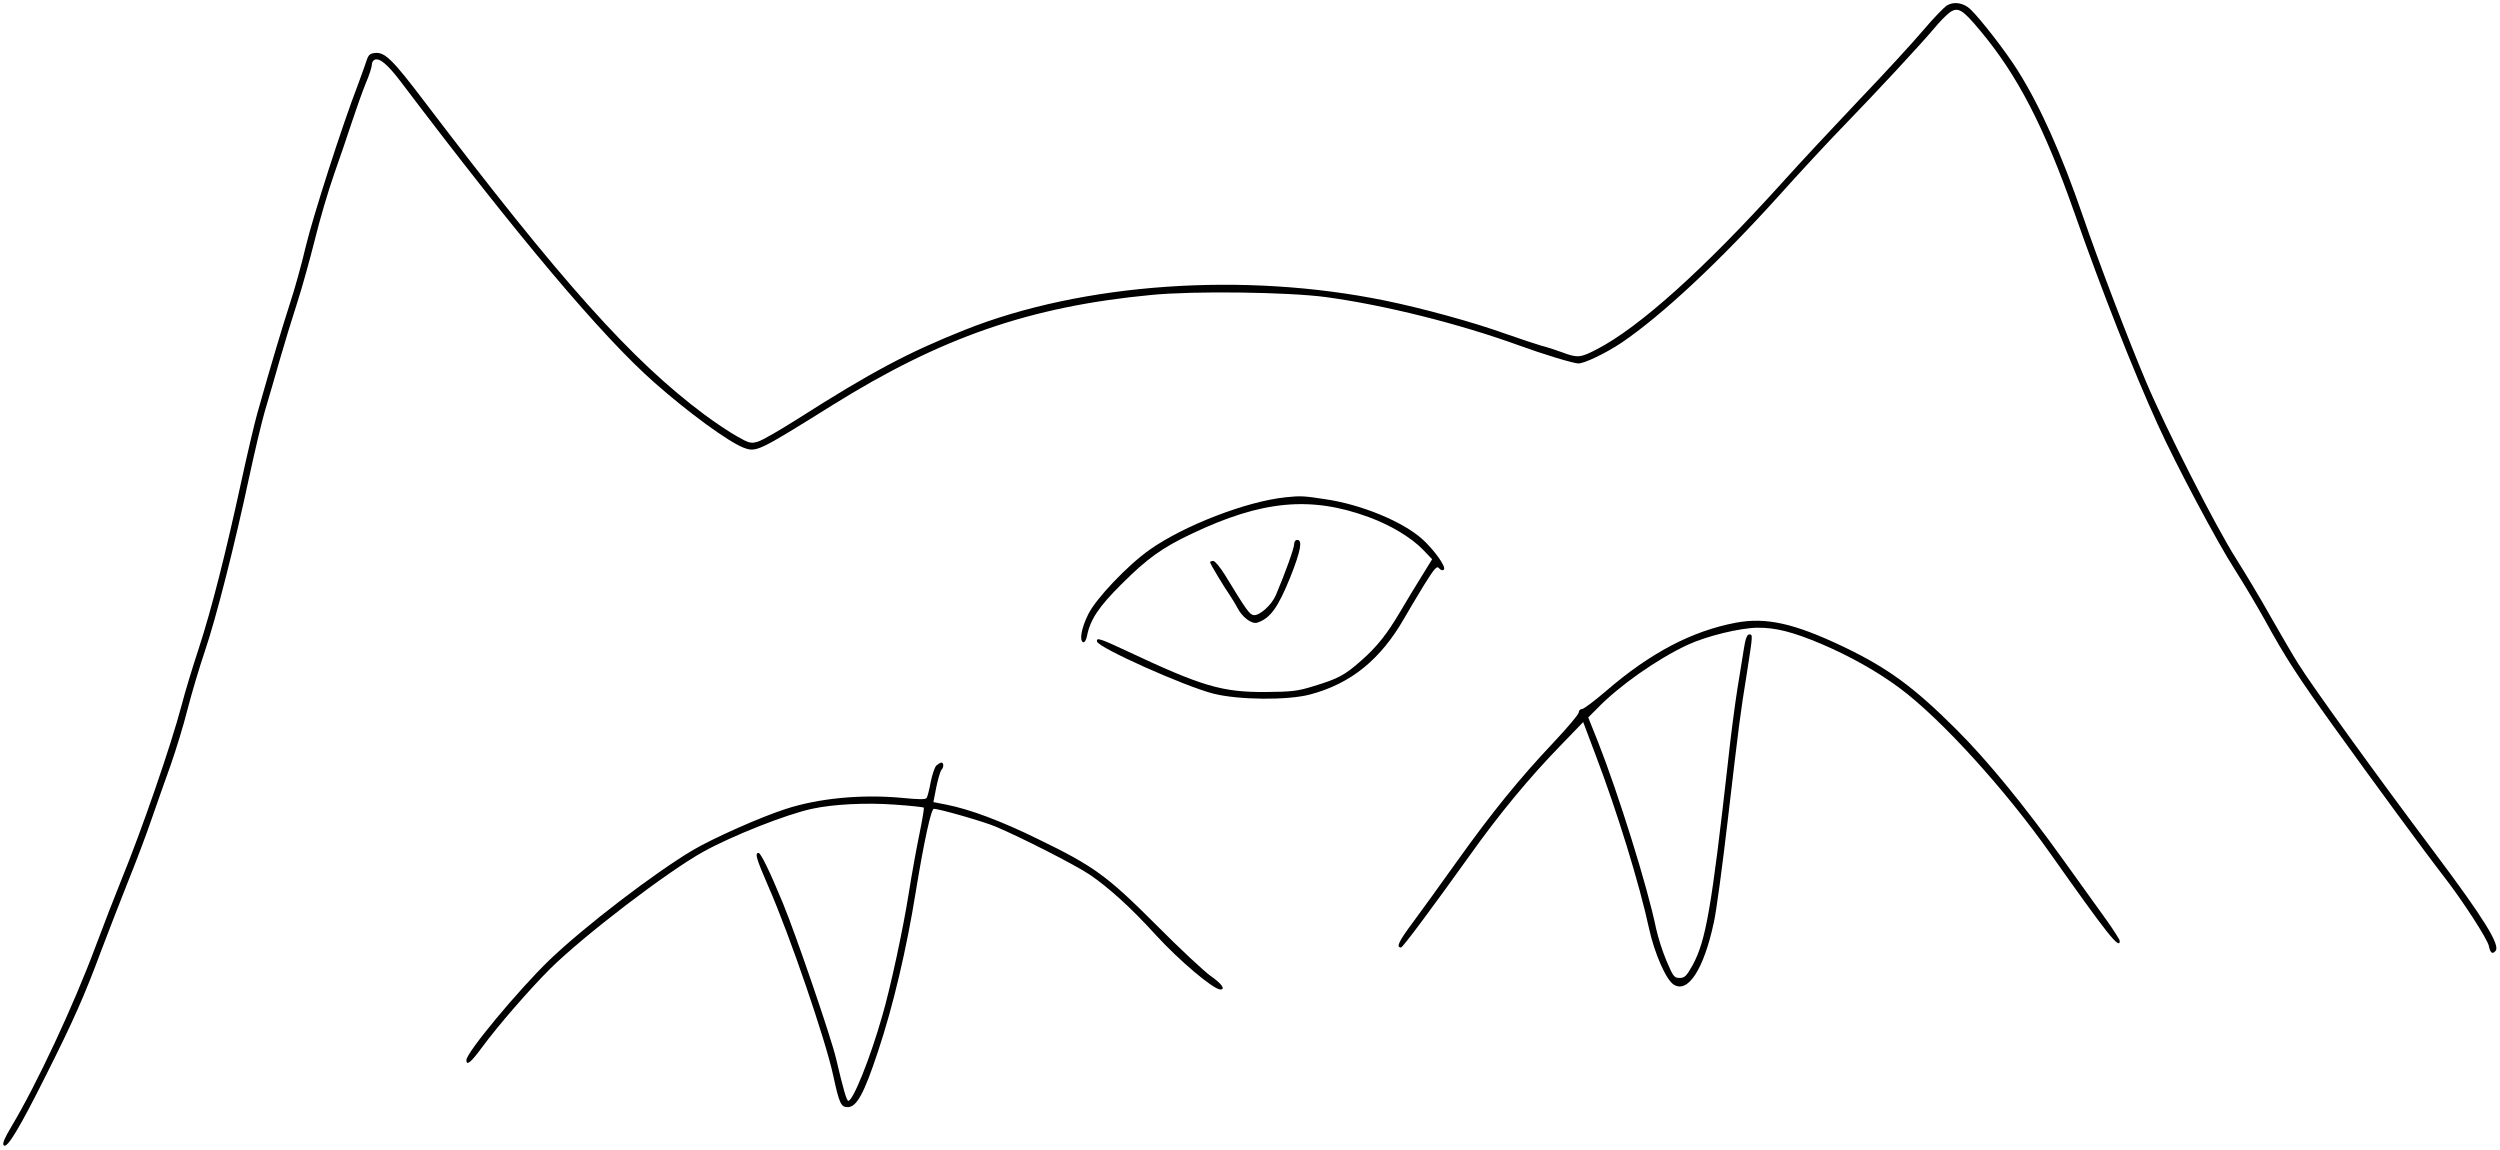
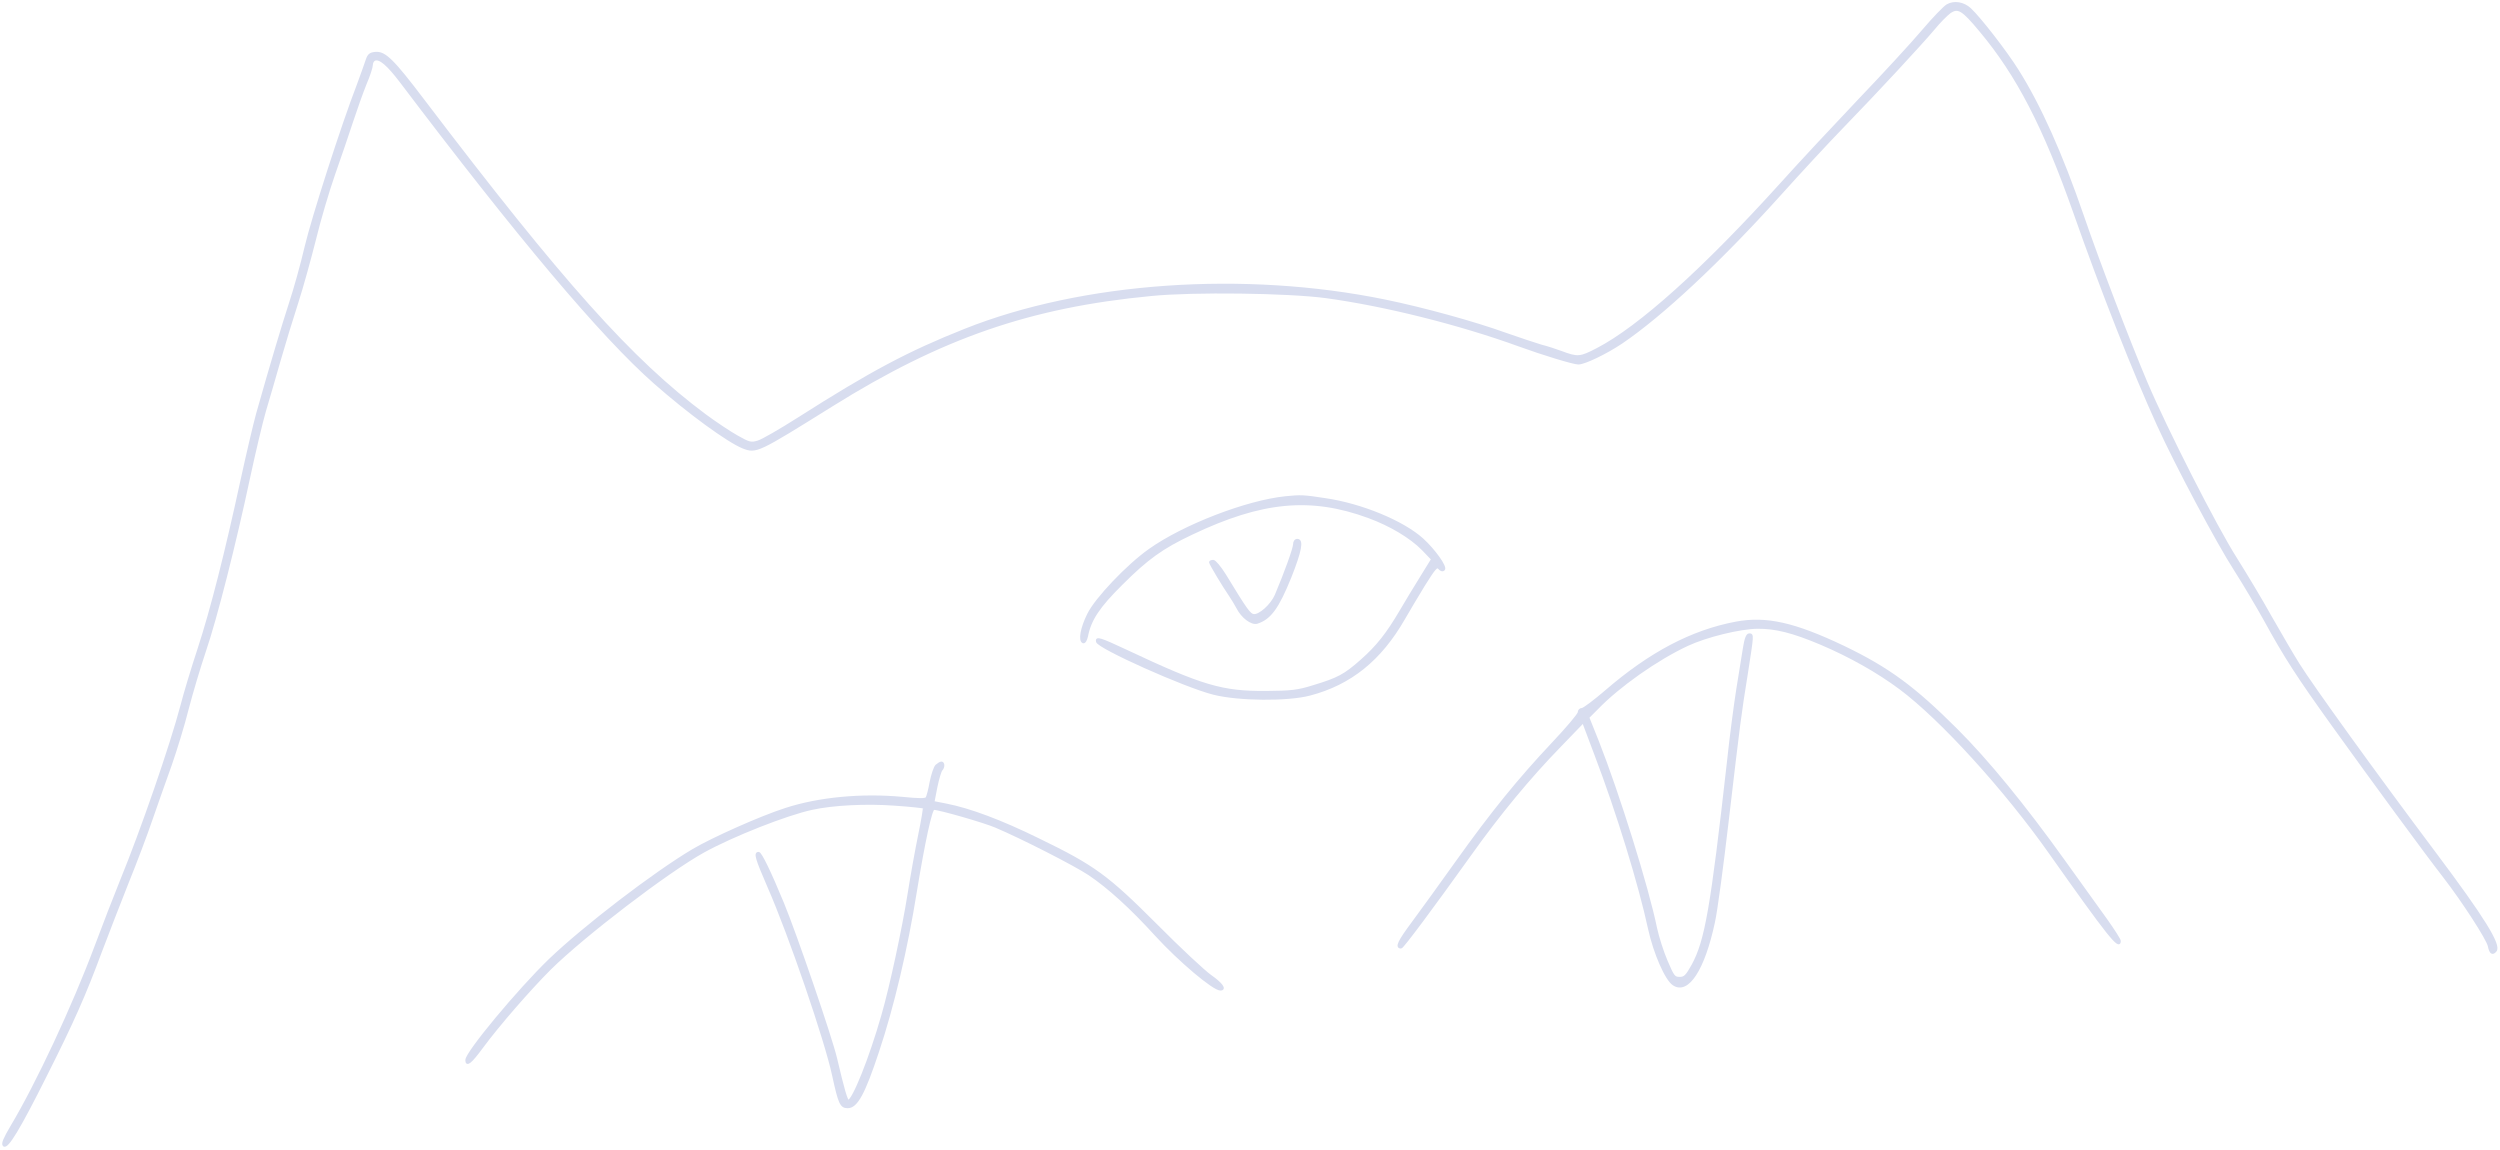
- <svg xmlns="http://www.w3.org/2000/svg" version="1" viewBox="0 0 1190 547">
+ <svg xmlns="http://www.w3.org/2000/svg" version="1" stroke="#d8ddef" fill="#d8ddef" viewBox="0 0 1190 547">
  <path d="M926.9 2.5c-1.4.8-6.7 6.3-11.7 12.2-5 5.9-18.6 20.7-30.2 32.8-11.5 12.1-28.3 30.1-37.2 40-36.7 40.6-67.5 68.3-87.6 78.7-8.1 4.2-9.2 4.3-17.2 1.3-2.4-.9-6.7-2.3-9.5-3-2.7-.8-10.2-3.3-16.5-5.5-15.5-5.6-39.6-12.2-57.6-15.9-67.2-13.8-144.1-8.4-200.1 13.9-26.9 10.7-44.6 20.1-79.3 42.2-8.5 5.4-17.1 10.4-19.2 11-3.3 1-4.2.8-10-2.5-3.4-1.9-10.3-6.5-15.3-10.2-34.9-26-68-63-133.8-149.6-14.7-19.4-18.5-23.1-23-22.7-2.5.2-3.3.9-4.1 3.3-.5 1.6-2.4 6.8-4.1 11.5-7.6 19.6-21.7 63.6-25 77.5-1.9 8.2-5.3 20.4-7.5 27-3.5 10.8-8.8 28.4-15.6 52.5-1.3 4.7-4.7 19.1-7.5 32-7.3 33.7-14.2 61.1-20.4 80-3 9.1-6.6 21-8 26.5-5.1 19.4-19.2 60.1-28.8 83.5-3 7.4-8.5 21.6-12.2 31.5-10.6 28.4-27.9 65.4-40.1 85.8-3.3 5.6-4.4 8.1-3.6 8.9 1.6 1.6 7.5-8.2 20-33.2 13-25.8 18.6-38.5 26.2-59 3.2-8.5 9-23.4 12.8-33 3.9-9.6 9.1-23.4 11.5-30.5 2.5-7.2 6.5-18.6 9-25.5 2.4-6.9 6.1-18.8 8-26.5 2-7.7 5.7-20.1 8.2-27.5 5.4-15.8 14.4-51.4 21-82.4 2.6-12.1 6-26.5 7.6-32 1.7-5.6 4.8-16.4 7-24.1 2.2-7.7 6-20.1 8.4-27.5 2.4-7.4 6.1-20.9 8.4-30 2.2-9.1 6.3-23 9.1-31s6.7-19.3 8.6-25.2c1.9-5.8 4.8-13.9 6.4-17.9 1.7-3.9 3-8 3-9.1 0-1 .6-2.1 1.4-2.4 2.4-.9 6.2 2.4 12.3 10.4 55.9 73.9 95.7 121.2 120.9 143.4 16.2 14.3 34.9 27.9 42.1 30.8 6.3 2.4 6.7 2.2 42.3-20 51.9-32.4 94.2-47.1 152-52.6 20.1-2 64.9-1.4 83 1 28.1 3.8 63.6 12.7 92 23 11.5 4.2 26 8.6 28.3 8.6 3 0 13.3-5 20.6-9.9 19.3-13.1 46.8-38.8 75-70.1 9.6-10.7 23.4-25.6 30.6-33 16.1-16.6 36.5-38.6 43-46.3 2.6-3.2 6.1-6.7 7.6-7.8 3.9-2.7 6-1.5 14.4 8.6 17.8 21.2 30.5 45.8 45 87 13.1 37.3 28.2 75.6 39.6 100.6 8.6 19 28.4 56.2 36.6 68.9 4.4 6.9 10.8 17.7 14.3 24 9.8 17.9 15.8 27.1 32.3 50.1 18.6 25.9 44.7 61.5 53.2 72.4 8.6 11.1 20.5 29.4 21.2 32.8.7 3.4 1.7 4.1 3.2 2.3 2.3-2.7-5.6-15.5-29-46.7-28.5-38-58.5-79.6-64.9-89.9-2.6-4.1-8.5-14.3-13.2-22.5-4.6-8.3-12.1-20.7-16.5-27.7-9.5-14.9-33.3-61.7-42.7-83.9-8.3-19.6-22.7-57.3-30.1-78.9-10.2-29.7-20.5-52.7-31.1-69.5-5.5-8.8-17.9-24.8-22.6-29.2-3.1-2.9-7.6-3.7-10.9-1.8z" />
  <path d="M612 236.7c-18.6 1.9-48.6 13.5-64.8 25-10.5 7.4-25.6 23.3-29.2 30.7-3.3 6.6-4.3 12.6-2.4 13.3.7.2 1.4-1.1 1.8-2.9 1.5-7.8 5.6-14 16.4-24.7 12.3-12.3 19.4-17.4 33.6-24.1 33.2-15.8 56.5-18 84-7.9 10.4 3.8 20.1 9.6 25.8 15.4l4.5 4.7-5.3 8.6c-3 4.8-7.4 12.1-9.8 16.2-6.3 10.7-11 16.7-18.6 23.4-7.9 7-11.1 8.7-22.7 12.2-7.6 2.4-10.7 2.7-22.8 2.8-20.8.1-30.2-2.6-66.5-19.7-12.4-5.8-14.3-6.4-13.8-4.3.6 2.9 41.9 21.4 55.5 24.8 11.9 3 35.2 3.2 45.8.4 19.4-5.1 33.6-16.6 44.8-36.1 1.9-3.3 6.1-10.4 9.4-15.8 5.2-8.3 6.2-9.5 7.3-8.2.9 1 1.7 1.2 2.3.6 1.2-1.2-4.6-9.3-10.2-14.4-9.3-8.4-29.1-16.6-46.4-19.1-10.3-1.6-11.7-1.6-18.7-.9z" />
  <path d="M616 259.1c0 1.9-4.2 13.6-8.7 24.2-2 4.7-7.8 9.9-10.6 9.5-1.9-.3-3.4-2.3-13.6-19.1-2.3-3.7-4.8-6.7-5.6-6.7-.8 0-1.5.3-1.5.6 0 .8 6.6 11.7 9.5 15.9 1.1 1.6 2.7 4.3 3.5 5.8 2.2 4.4 6.8 7.9 9.4 7.1 6.2-2 9.9-7.1 15.8-21.7 5-12.6 5.9-17.7 3.3-17.7-.9 0-1.5.9-1.5 2.1zM826.3 296.4c-21.1 4-40.8 14.4-61.8 32.5-5.5 4.7-10.6 8.6-11.5 8.6-.8 0-1.5.7-1.5 1.6 0 .9-5.5 7.4-12.2 14.5-16.3 17.3-29.2 33.2-45.7 56.3-7.5 10.5-17 23.7-21.1 29.2-6.7 9-8.1 11.9-5.6 11.9.8 0 14.8-18.8 32.9-44.1 13.8-19.4 28.3-36.9 42.7-51.7l11.1-11.5 5.8 15.4c10.5 27.5 21 61.8 25.6 83.1 2.5 11.4 8 24.1 11.6 26.4 6.8 4.5 14.4-7.1 19.2-29.6 1.2-5.2 4.1-27.1 6.6-48.5 5.6-47.8 5.9-50.1 9.1-70 2.9-18.7 2.9-18.5 1.1-18.5-1 0-1.8 2.1-2.5 6.7-.6 3.8-2 12.4-3.1 19.2-1.1 6.9-3.2 22.6-4.5 35-7.8 69.3-10.5 84.9-16.8 96.5-2.9 5.2-3.8 6.1-6.2 6.1-2.6 0-3.1-.7-6.2-8-1.9-4.4-4.1-11.4-5-15.5-4-19.7-18-64.4-27.7-89l-4.6-11.5 4.3-4.3c10.3-10.7 28.5-23.5 42.9-30.2 9-4.2 24.9-8.1 33.3-8.2 8.7-.1 16.9 2 30.2 7.6 13.9 5.9 27.2 13.4 37.9 21.4 19.3 14.4 49.9 48 71.3 78.4 27.4 38.8 33.1 46 33.1 41.7 0-.6-2.8-5-6.2-9.8-3.4-4.7-12.6-17.5-20.4-28.4-18.9-26.4-36.3-47.6-50.9-62.2-20.4-20.4-32.7-29.4-53.9-39.6-23.5-11.2-36.9-14.2-51.3-11.5zM445.7 364.4c-.8.8-2 4.4-2.7 7.9-.6 3.5-1.5 6.8-1.9 7.5-.5.8-3.6.8-11.6 0-19.3-1.8-39.7.1-55.6 5.3-11.6 3.7-34.5 13.9-44 19.5-18.4 10.9-51.7 36.4-68.3 52.3-14.8 14.3-39.6 44.1-39.6 47.7 0 2.9 2.1 1.2 7.4-6 7.8-10.6 22.7-27.7 32.4-37.4 16-15.8 55.8-46.3 73.2-55.9 13.6-7.5 39.3-17.7 51.5-20.3 9.9-2.2 25.8-3 39.4-2 7.4.5 13.6 1.2 13.8 1.4.3.2-.7 6-2.1 12.8-1.4 6.8-3.7 19.5-5.1 28.4-2.5 15.9-8.6 44.5-12.5 57.8-5.8 20.4-13.9 40.5-16.2 40.6-.8 0-2.4-5.5-5.8-20-2.3-10-19.3-59.5-25.3-74-6.3-15.3-10.6-24-11.6-24-1.9 0-1.2 2.5 4.7 16.1 10.1 23 27.2 73 30.8 89.8 2.9 13.4 3.7 15.1 6.9 15.1 4.3 0 7.8-6.5 14.4-26.4 7.2-21.5 13.7-49.2 18-76.1 3.9-23.8 7.3-39.5 8.6-39.5 2.6 0 23.9 6.1 29.5 8.5 12.3 5.2 37.6 18.1 44.5 22.7 9.2 6.2 19.9 15.9 31.8 29 11.1 12.1 27.3 25.8 30.6 25.8 2.6 0 .6-2.8-4.7-6.5-3.1-2.2-14.7-13-25.7-24.1-23.4-23.4-29.6-28-56.2-40.9-17.9-8.8-32.7-14.3-43.9-16.5l-6.1-1.2 1.4-7.2c.8-3.9 1.9-7.5 2.4-8.1 1.2-1.2 1.2-3.5 0-3.5-.5 0-1.6.7-2.4 1.4z" />
</svg>
